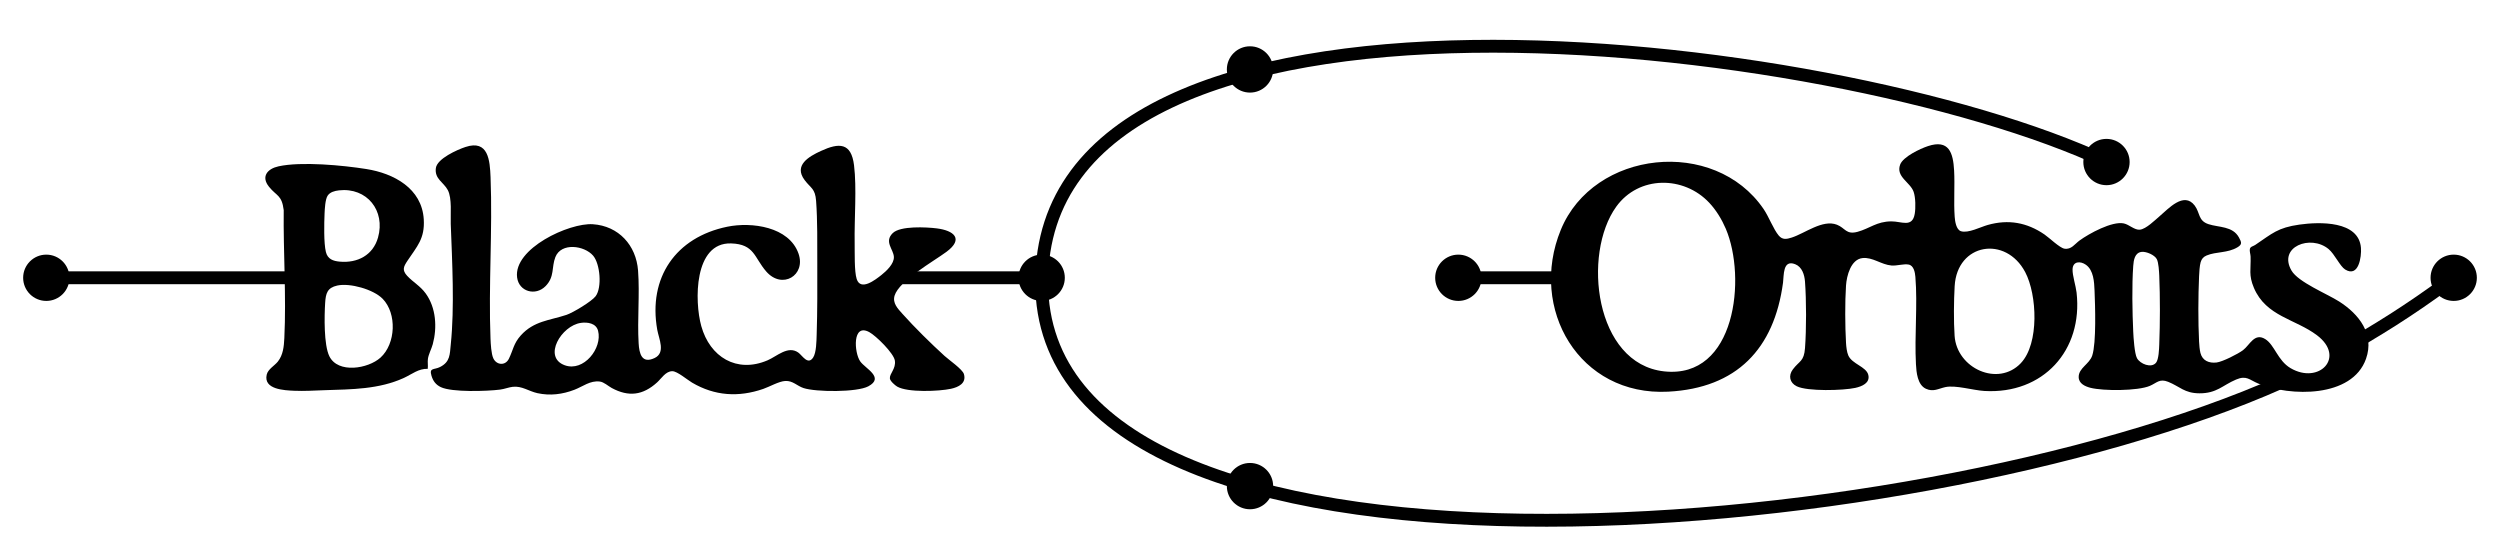
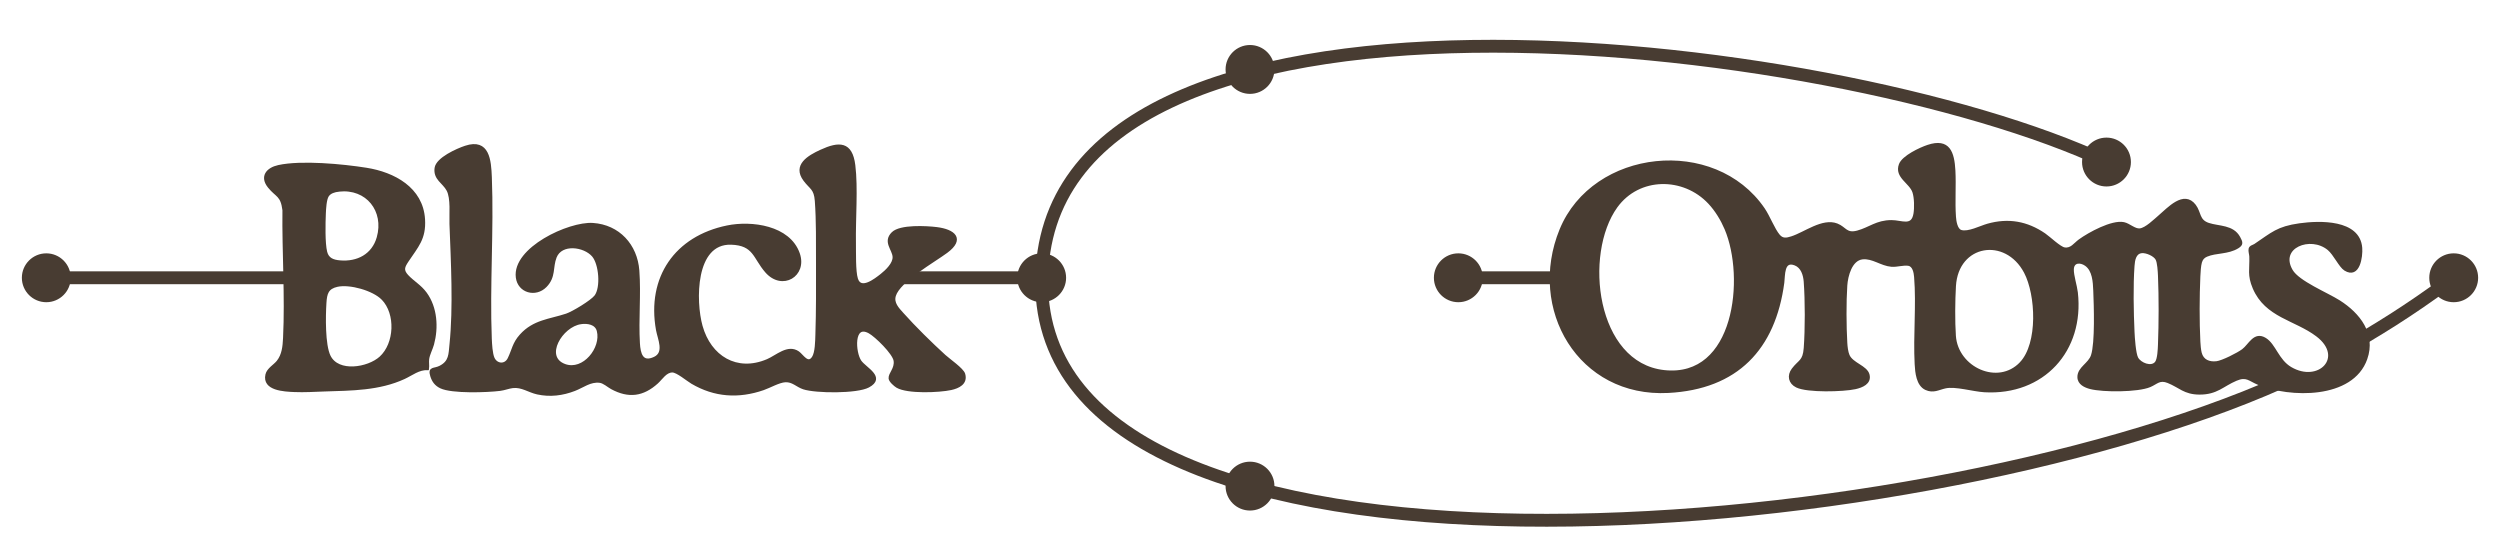
- <svg xmlns="http://www.w3.org/2000/svg" viewBox="0 0 972 216">
+ <svg xmlns="http://www.w3.org/2000/svg" viewBox="0 0 972 216" fill="#483C32" stroke="#483C32">
  <defs>
-     <style>.d{fill:none;stroke:#000;stroke-linecap:round;stroke-linejoin:round;stroke-width:5px;}</style>
+     <style>.d{fill:none;stroke:#483C32;stroke-linecap:round;stroke-linejoin:round;stroke-width:5px;}</style>
  </defs>
  <g id="a">
    <path d="M158.32,107.26c2.23,2.42,5.04,3.88,7.18,6.82,4.05,5.56,4.52,13.25,2.76,19.75-.5,1.83-1.65,3.92-1.89,5.72-.18,1.31.11,2.57-.07,3.85-3.55-.13-6.15,2.09-9.17,3.49-9.77,4.51-20.43,4.47-31.02,4.82-3.86.13-7.78.39-11.67.22s-12.08-.48-10.74-6.28c.49-2.12,3.07-3.48,4.33-5.07,2.07-2.61,2.36-5.91,2.52-9.14.79-16.3-.43-33.4-.24-49.74-.75-5.95-2.7-5.35-5.71-9.07-3.22-3.99-.61-7.02,3.69-7.96,8.86-1.94,25-.41,34.14,1.05,10.65,1.69,21.61,7.5,22.33,19.56.45,7.52-2.59,10.45-6.33,16.09-1.53,2.31-2.2,3.62-.1,5.91ZM131.75,74.02c-1.62.18-3.48.66-4.39,2.1s-1.09,5.05-1.17,6.9c-.16,3.77-.34,11.48.52,14.96.69,2.78,2.79,3.52,5.43,3.75,6.86.61,12.89-2.51,14.83-9.36,2.96-10.43-4.27-19.59-15.22-18.36ZM148.75,116.15c-3.57-3.65-12.73-6.22-17.63-5.13-3.87.86-4.47,3.06-4.7,6.72-.32,5.09-.55,16.35,1.64,20.78,3.37,6.81,15.07,4.86,19.88.52,5.95-5.39,6.44-17.13.82-22.89Z" />
    <path d="M212.11,111.25c-3.9,3.96-10.35,2.15-11.06-3.37-1.46-11.26,20.26-21.31,29.44-20.7,10.02.66,16.86,8.17,17.59,18.04.69,9.34-.33,18.9.22,28.24.23,3.97,1.19,8.12,6.21,5.74,4.37-2.07,1.67-7.42,1.03-10.97-3.62-20.34,7.24-35.98,27.22-40.08,9.44-1.94,24.03-.05,27.71,10.47,2.94,8.41-6.34,14.07-12.55,6.94-4.74-5.45-4.53-10.63-13.67-10.92-14.5-.45-14.27,22.53-11.59,32.15,3.33,11.97,13.73,18.44,25.75,13.31,3.64-1.55,7.93-5.84,11.93-3.05,1.57,1.09,3.74,5.08,5.8,1.97,1.28-1.93,1.3-6.52,1.38-8.91.3-9.18.26-18.64.24-27.8-.02-7.7.11-16.57-.46-24.2-.36-4.88-2.06-4.88-4.48-8.12-4.28-5.73,1.64-9.13,6.34-11.29,7.09-3.27,11.8-3.3,12.89,5.56s.08,20.71.24,30.23c.06,3.52-.17,11.03.79,13.99,1.55,4.79,7.24.32,9.63-1.57,1.92-1.52,4.98-4.38,4.83-7.05-.16-2.98-3.85-5.83-.47-9.2,2.94-2.93,13.12-2.36,17.12-1.87,6.67.83,10.63,4.06,3.8,9.12-5.01,3.71-18.4,11.22-20.17,17.02-.89,2.93,1.24,5.07,3.07,7.11,4.65,5.21,11.17,11.63,16.36,16.35,1.67,1.52,6.97,5.19,7.52,7.04,1.07,3.61-2.18,5.11-5.04,5.73-4.63,1.01-16.85,1.51-20.9-.85-.86-.5-2.78-2.17-2.85-3.2-.14-1.87,2.4-3.71,1.95-6.88-.41-2.89-7.35-9.69-9.95-11.1-6.68-3.63-5.88,8.03-3.53,11.37,1.99,2.83,9.55,6.25,3.17,9.69-4.41,2.38-20.39,2.27-25.2.69-2.53-.83-4.19-2.93-7.11-2.76-2.49.14-6.07,2.23-8.56,3.09-9.61,3.32-18.88,2.73-27.68-2.45-1.82-1.07-5.74-4.43-7.66-4.44-2.58-.02-4.28,2.87-5.94,4.37-5.5,4.99-11.05,5.73-17.63,2.16-1.42-.77-3.01-2.31-4.66-2.51-3.73-.46-6.57,1.94-9.82,3.19-4.67,1.8-9.5,2.41-14.41,1.33-3.35-.73-6.01-2.87-9.58-2.47-1.54.17-3.28.88-4.96,1.09-5.03.64-18.68,1.1-23.01-.96-1.95-.93-3.03-2.38-3.64-4.43-.97-3.24,1.01-2.23,3.31-3.39,4.02-2.02,3.79-4.97,4.19-8.81,1.5-14.45.54-32.17-.01-46.82-.14-3.69.56-9.96-1.15-13.18-1.61-3.04-5.21-4.32-4.64-8.54.5-3.68,8.31-7.14,11.51-8.2,8.92-2.96,9.5,5.24,9.76,11.76.82,20.72-.84,42.04-.02,62.76.08,2.02.28,5.89,1.09,7.64,1.22,2.66,4.67,3.01,6.06.16,1.67-3.42,1.81-5.92,4.62-9.05,5.09-5.66,11.19-5.82,17.77-8,2.5-.83,9.81-5.23,11.34-7.26,2.52-3.36,1.76-12.58-.99-15.77-3.43-3.97-12.41-5.19-14.67.56-1.56,3.98-.22,7.64-3.82,11.3ZM225.85,125.54c-7.58,1.04-14.94,13.31-6.28,16.47,7.34,2.68,14.73-6.62,12.96-13.41-.76-2.92-4.05-3.43-6.68-3.07Z" />
    <path d="M839.63,84.08c3.4-2.86,9.45-9.75,13.67-4.16,2.11,2.8,1.29,5.89,5.35,7.23s9.42.69,11.87,5.21c.99,1.84,1.3,2.63-.53,3.75-3.88,2.36-8.33,1.65-12.06,3.22-1.26.53-1.93,1.32-2.32,2.62s-.55,3.97-.61,5.45c-.35,7.8-.39,17.62,0,25.41.06,1.27.22,3.21.53,4.42.78,3.04,3.35,4.05,6.28,3.71,2.3-.27,8.36-3.35,10.27-4.79,2.63-1.99,4.44-6.9,8.63-4.32,3.66,2.25,4.84,8.34,9.83,11.29,11.06,6.52,21.6-4.23,10.3-12.77-8.42-6.35-19.79-7.31-24.51-18.41-2.14-5.03-1.13-7.23-1.3-12.19-.03-.92-.47-2.12-.28-2.96.21-.95,1.3-1.04,2.05-1.54,6.66-4.47,8.72-6.73,17.24-7.93,7.77-1.09,23.09-1.56,23.9,9.07.26,3.4-.87,11.65-6.15,8.39-1.99-1.23-4.08-5.99-6.43-7.94-6.98-5.8-19.79-.88-14.42,8.36,2.62,4.51,13.72,8.97,18.53,12.03,7.67,4.88,13.82,12.65,10.44,22.26-5.37,15.29-29.58,14.75-41.89,9.64-3.48-1.44-4.55-3.3-8.66-1.55-5.29,2.25-7.47,5.37-14.23,5.34-5.82-.03-7.63-2.66-12.15-4.47-3.36-1.35-4.42.43-7.12,1.58-4.69,2-18.13,2.02-23.08.75-2.08-.54-4.57-1.63-4.59-4.18-.03-3.54,4.18-5.01,5.28-8.39,1.62-4.96,1.12-19.48.89-25.2-.14-3.39-.35-7.95-3.38-10.08-2.15-1.51-5.07-1.39-5.17,1.79-.07,2.39,1.26,6.39,1.56,9.01,2.56,22.56-13.05,39.59-35.81,38.28-4.39-.25-11.26-2.37-15.22-1.5-2.69.59-4.65,1.96-7.52.65-3.31-1.51-3.73-6.39-3.9-9.58-.6-11.13.68-22.95-.22-33.94-.14-1.72-.62-4.41-2.63-4.78-1.96-.36-4.49.54-6.66.37-3.96-.32-7.33-3.32-11.27-2.89-4.54.5-6.16,6.9-6.41,10.67-.43,6.43-.37,15.8,0,22.27.08,1.46.31,3.62.9,4.94,1.48,3.33,6.96,4.33,7.76,7.52s-2.51,4.51-5.05,5.07c-4.67,1.03-18.59,1.42-22.76-.62-2.77-1.36-3.34-4.15-1.52-6.57,2.55-3.4,4.34-2.99,4.73-8.31.54-7.3.54-18.51-.01-25.85-.2-2.62-1.13-5.69-3.82-6.74-4.89-1.91-4.34,4.38-4.72,7.19-3.45,25.73-17.98,40.96-44.6,42.37-34.63,1.84-54.38-32.25-41.8-62.92,12.74-31.06,59.72-36.11,78.85-8.08,2.04,2.99,3.84,7.89,5.88,10.3,1.47,1.74,3.07,1.42,5.03.79,5.18-1.65,12.04-7.16,17.6-5,3.26,1.27,3.55,3.98,8.02,2.76,4.8-1.32,7.4-4.03,13.15-4.06,3.96-.02,8.14,2.56,9.08-2.93.39-2.28.33-6.33-.42-8.53-1.28-3.77-7.02-5.84-5.25-10.62,1.13-3.05,7.8-6.19,10.8-7.18,8.16-2.71,9.8,2.56,10.18,9.48.32,5.85-.2,12.14.22,17.98.12,1.67.56,5.05,2.46,5.63,2.81.87,7.58-1.65,10.4-2.44,8.02-2.26,15.21-.98,22.05,3.7,1.84,1.26,5.92,5.22,7.74,5.52,2.71.45,4.02-1.81,5.92-3.19,3.72-2.7,12.62-7.57,17.16-6.63,2.12.44,4.2,2.66,6.28,2.44,2.43-.26,5.83-3.69,7.68-5.25ZM664.58,78.86c-9.94-10.63-27.44-10.64-36.19,1.5-13.24,18.39-8.4,61.09,18.64,64.03,27.93,3.04,32.01-36.52,23.97-55.43-1.52-3.58-3.75-7.26-6.42-10.1ZM785.72,141.17c7.19-7.58,6.31-26.6,1.69-35.35-7.57-14.34-26.49-11.28-27.44,5.42-.33,5.75-.41,13.62-.02,19.35.86,12.63,16.88,19.96,25.77,10.59ZM832.72,97.93c-2.74.26-3.16,3.24-3.32,5.46-.55,7.49-.35,18.03,0,25.61.1,2.26.5,8.48,1.45,10.24,1.23,2.28,5.6,4.02,7.42,1.78,1.05-1.29,1.18-5.29,1.25-7.06.32-8.43.35-18.34,0-26.77-.07-1.61-.26-5.15-.96-6.45-.87-1.63-4.05-2.99-5.84-2.81Z" />
  </g>
  <g id="b">
    <circle cx="486" cy="27" r="9" />
    <circle cx="486" cy="189" r="9" />
    <circle cx="567" cy="108" r="9" />
    <circle cx="405" cy="108" r="9" />
    <circle cx="819" cy="63" r="9" />
    <circle cx="954" cy="108" r="9" />
    <circle cx="18" cy="108" r="9" />
  </g>
  <g id="c">
    <path class="d" d="M909,136.99c14.55-7.99,28.66-16.97,42.28-27.03" />
    <line class="d" x1="18" y1="108" x2="117" y2="108" />
    <line class="d" x1="400.46" y1="108" x2="351" y2="108" />
    <line class="d" x1="566.79" y1="108" x2="612" y2="108" />
    <path class="d" d="M819,63c-106.37-49.82-414-85.65-414,46.75" />
    <path class="d" d="M886.96,148.62c-144.62,64.33-481.96,91.57-481.96-38.87" />
  </g>
</svg>
